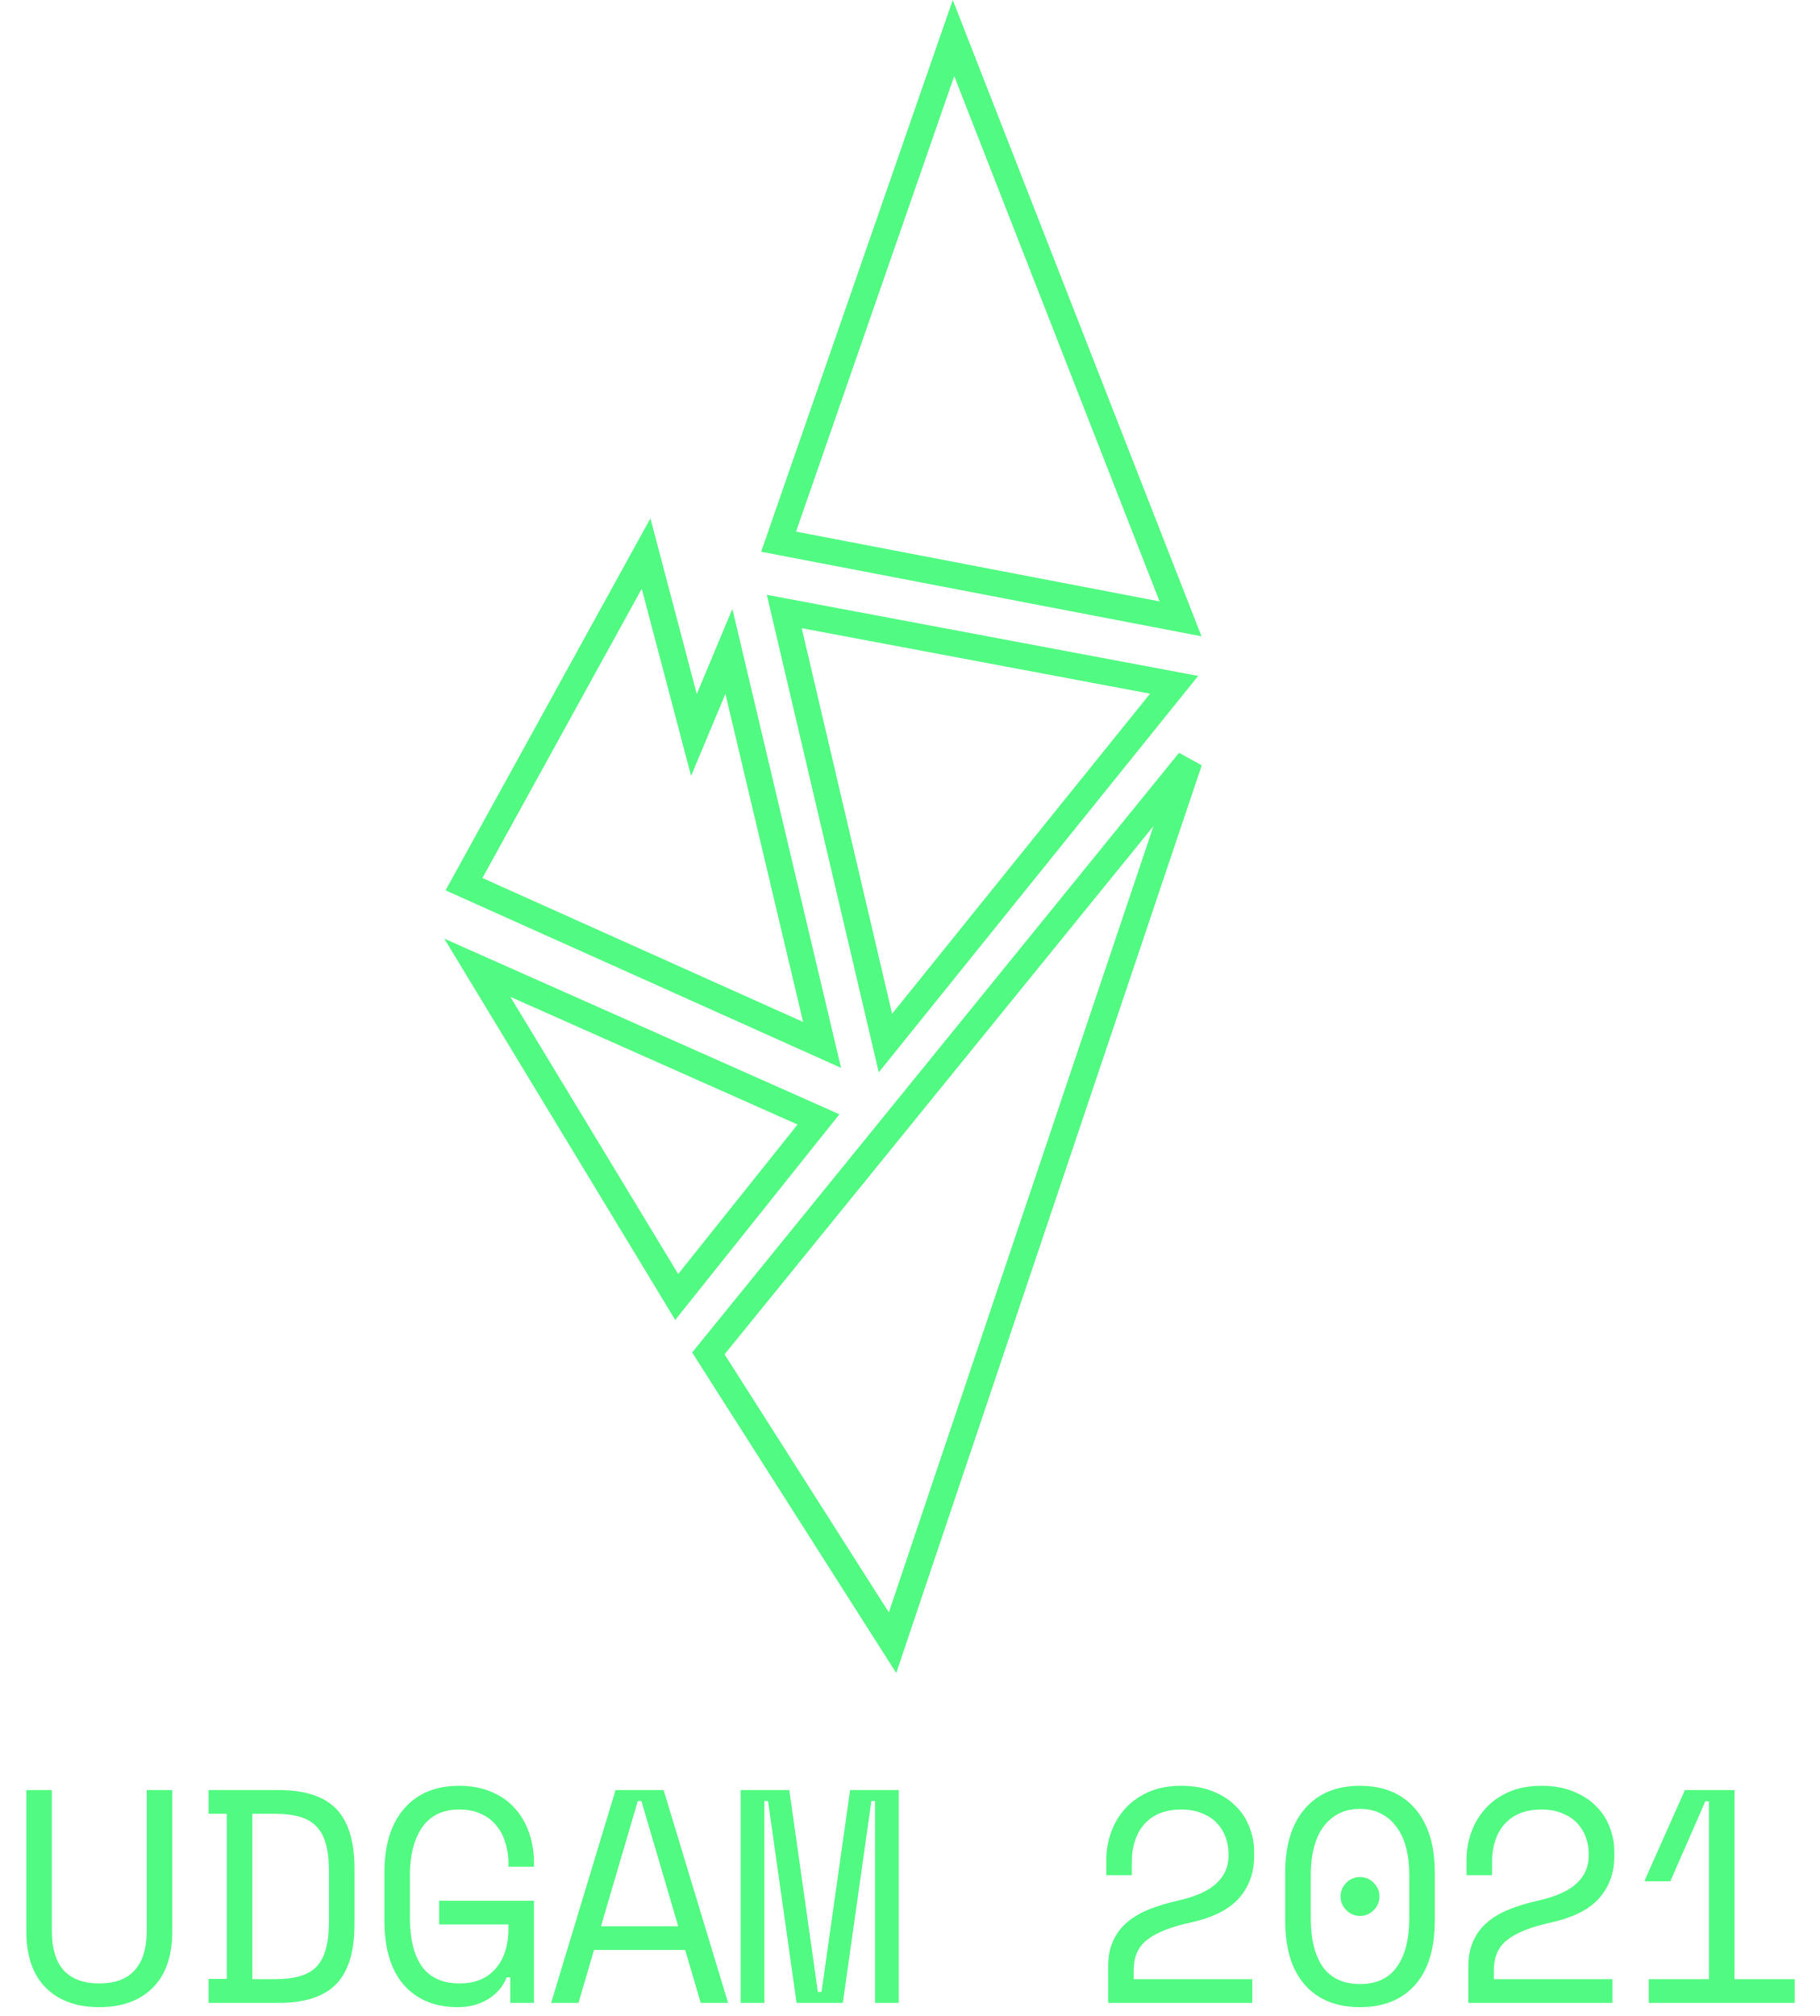
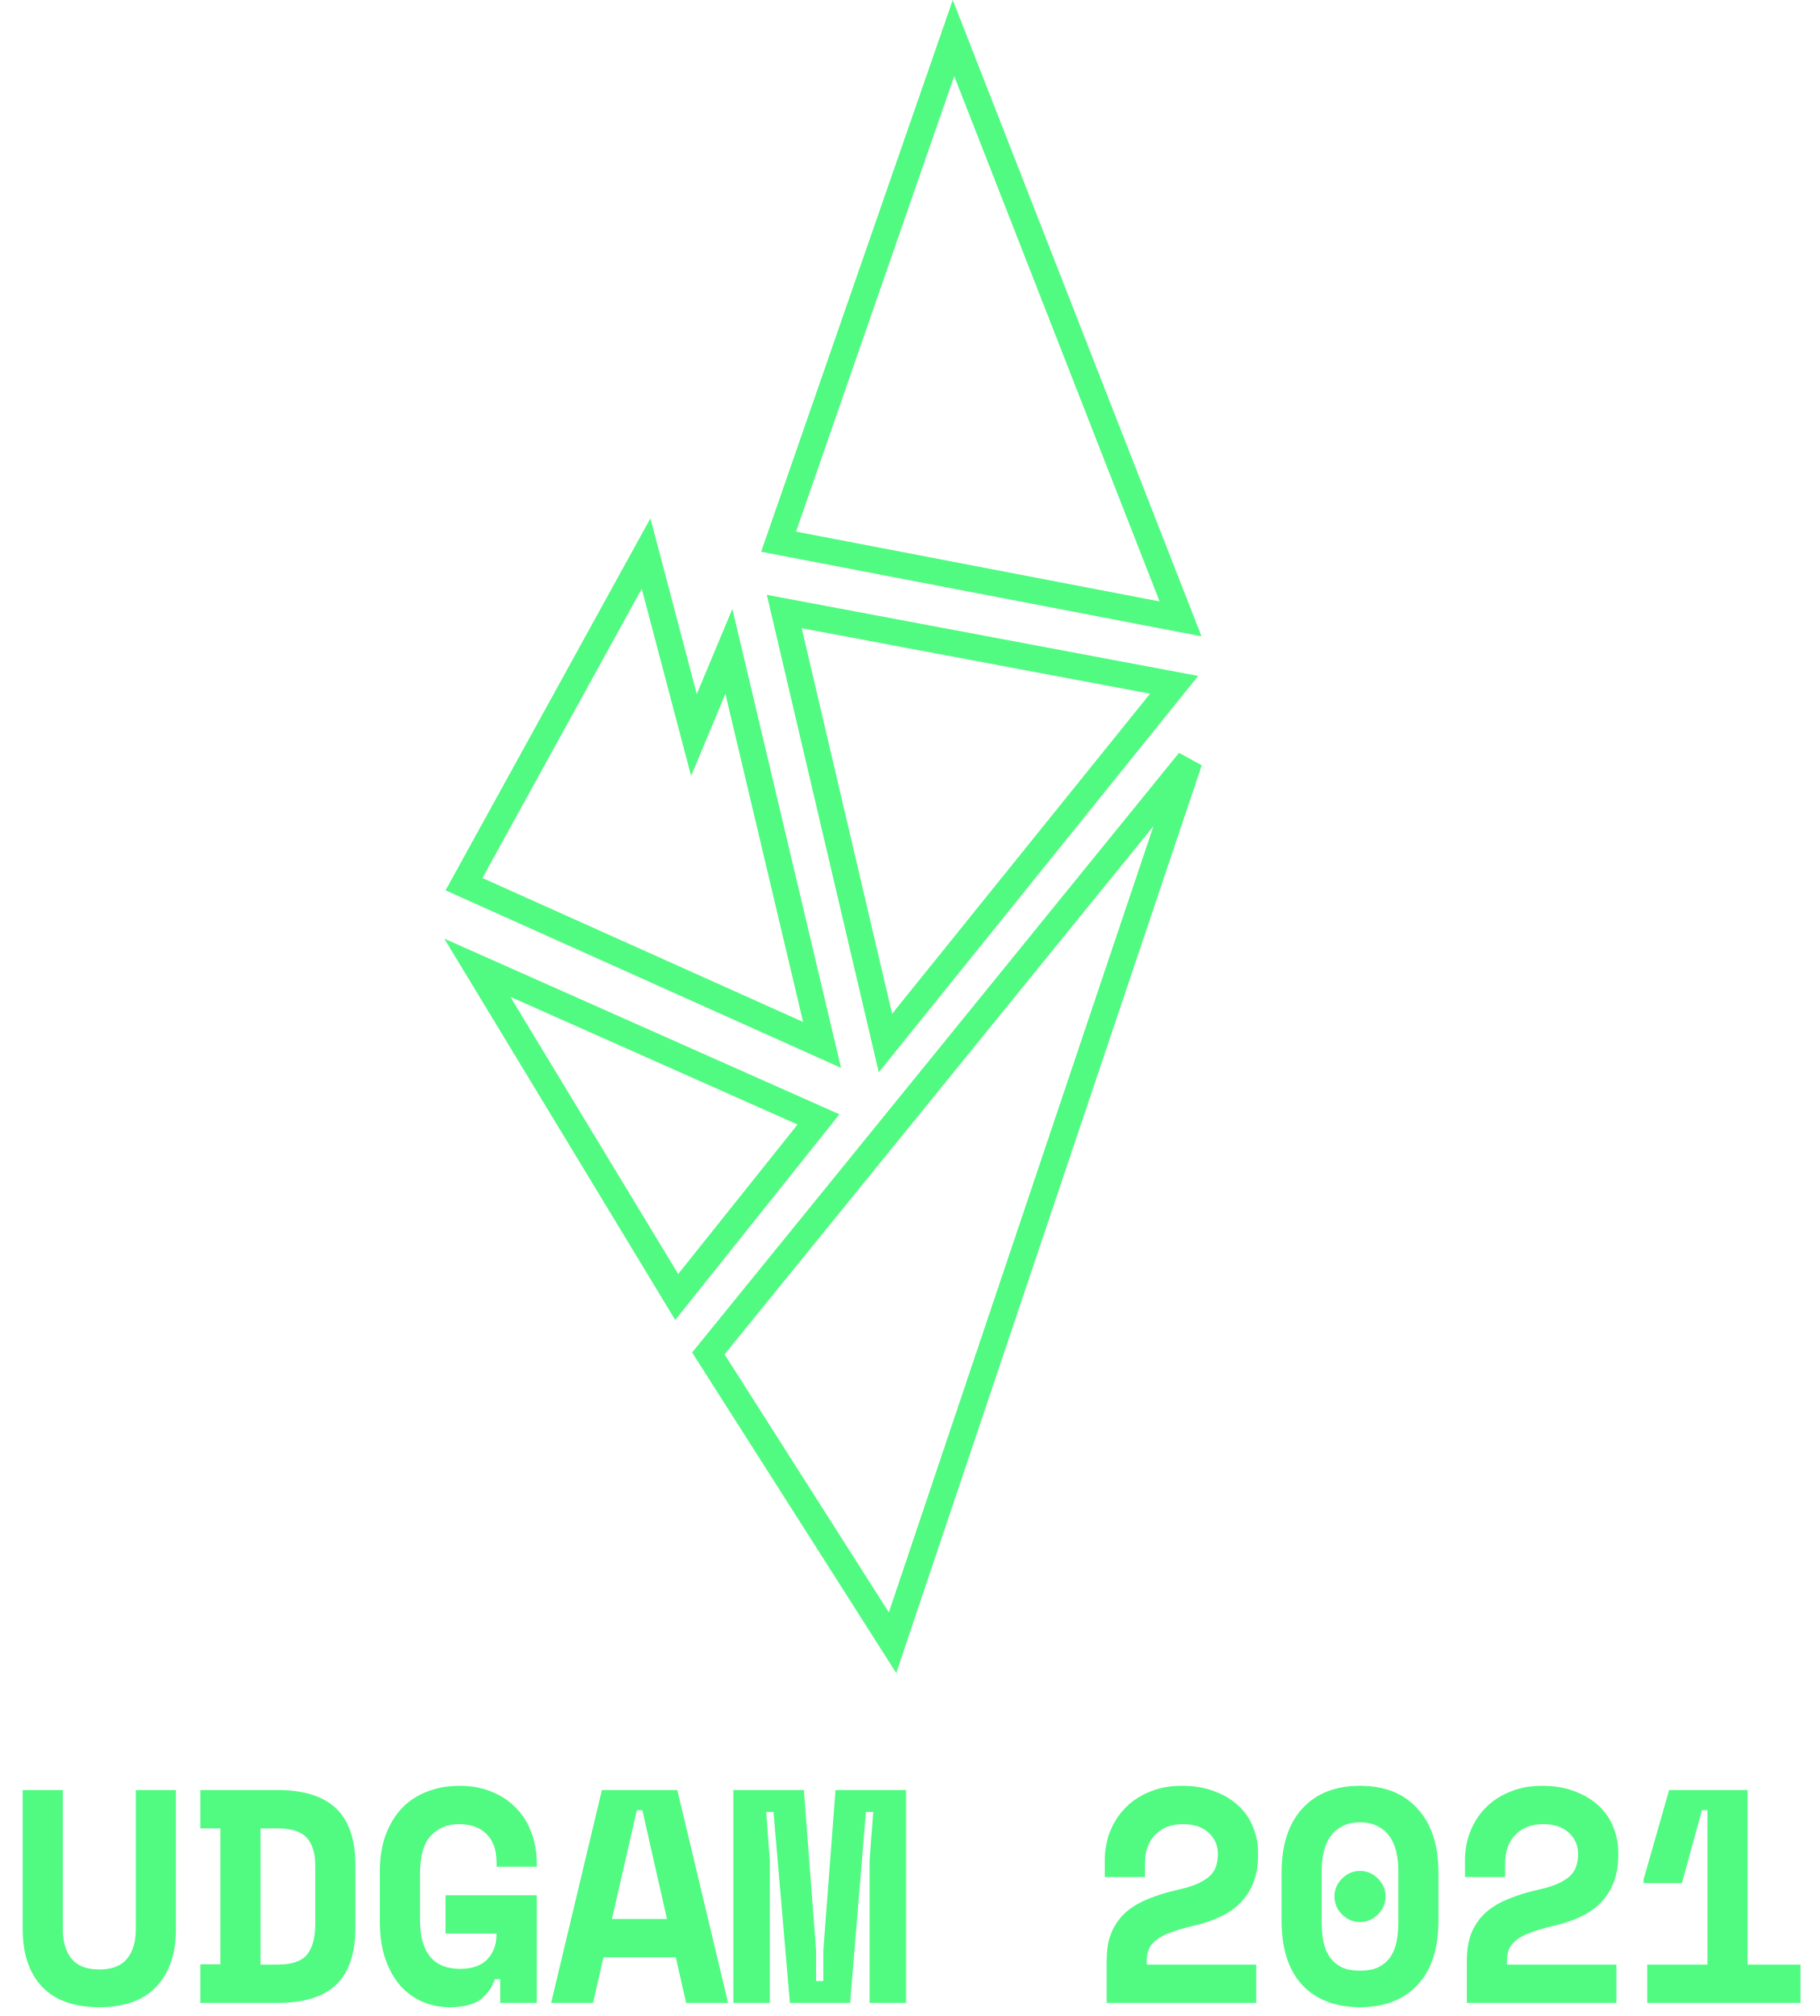
<svg xmlns="http://www.w3.org/2000/svg" width="139" height="154" viewBox="0 0 139 154" fill="none">
-   <path d="M3.962 136.74V147.518C3.962 148.834 4.264 149.833 4.867 150.515C5.487 151.18 6.393 151.513 7.585 151.513C8.778 151.513 9.676 151.18 10.28 150.515C10.899 149.833 11.209 148.834 11.209 147.518V136.74H13.16V147.518C13.16 149.407 12.664 150.848 11.673 151.839C10.682 152.83 9.32 153.325 7.585 153.325C5.851 153.325 4.488 152.83 3.497 151.839C2.506 150.848 2.01 149.407 2.01 147.518V136.74H3.962ZM15.931 136.74H21.273C23.287 136.74 24.758 137.22 25.687 138.181C26.616 139.141 27.081 140.674 27.081 142.78V146.961C27.081 149.067 26.616 150.6 25.687 151.56C24.758 152.52 23.287 153 21.273 153H15.931V151.165H17.325V138.552H15.931V136.74ZM20.995 151.188C21.707 151.188 22.319 151.119 22.83 150.979C23.356 150.84 23.79 150.608 24.131 150.282C24.471 149.942 24.719 149.493 24.874 148.935C25.044 148.378 25.129 147.673 25.129 146.821V142.919C25.129 142.067 25.044 141.363 24.874 140.805C24.719 140.248 24.471 139.806 24.131 139.481C23.79 139.141 23.356 138.901 22.83 138.761C22.319 138.622 21.707 138.552 20.995 138.552H19.276V151.188H20.995ZM33.545 145.195H40.792V153H38.98V151.049H38.702C38.438 151.73 37.974 152.28 37.308 152.698C36.642 153.116 35.868 153.325 34.985 153.325C33.235 153.325 31.857 152.76 30.851 151.63C29.86 150.499 29.364 148.85 29.364 146.682V143.058C29.364 140.952 29.867 139.319 30.874 138.157C31.88 136.996 33.282 136.415 35.078 136.415C36.007 136.415 36.828 136.57 37.54 136.88C38.253 137.174 38.849 137.592 39.329 138.134C39.809 138.661 40.173 139.288 40.42 140.016C40.668 140.728 40.792 141.494 40.792 142.315V142.594H38.841V142.315C38.841 141.789 38.764 141.278 38.609 140.782C38.469 140.287 38.245 139.853 37.935 139.481C37.641 139.094 37.254 138.792 36.774 138.575C36.309 138.343 35.744 138.227 35.078 138.227C33.824 138.227 32.879 138.684 32.244 139.597C31.625 140.511 31.315 141.711 31.315 143.198V146.543C31.315 148.138 31.625 149.369 32.244 150.236C32.879 151.088 33.839 151.513 35.124 151.513C36.286 151.513 37.192 151.142 37.842 150.398C38.508 149.655 38.841 148.618 38.841 147.286V147.007H33.545V145.195ZM52.344 148.958H45.375L44.191 153H42.1L47.024 136.74H50.694L55.619 153H53.528L52.344 148.958ZM48.72 137.577L45.909 147.147H51.809L48.999 137.577H48.72ZM56.578 136.74H60.295L62.478 152.164H62.757L64.94 136.74H68.657V153H66.845V137.577H66.566L64.383 153H60.852L58.669 137.577H58.39V153H56.578V136.74ZM95.662 151.188V153H84.652V150.213C84.652 149.469 84.776 148.827 85.023 148.285C85.271 147.727 85.62 147.255 86.069 146.868C86.533 146.465 87.091 146.132 87.741 145.869C88.391 145.606 89.127 145.381 89.948 145.195C91.326 144.886 92.317 144.444 92.921 143.871C93.54 143.298 93.85 142.594 93.85 141.758V141.618C93.85 141.2 93.78 140.79 93.641 140.387C93.502 139.985 93.285 139.621 92.991 139.295C92.696 138.97 92.317 138.715 91.852 138.529C91.403 138.328 90.861 138.227 90.227 138.227C89.034 138.227 88.105 138.591 87.439 139.319C86.789 140.047 86.463 141.014 86.463 142.222V143.244H84.512V142.083C84.512 141.34 84.636 140.627 84.884 139.946C85.132 139.264 85.496 138.661 85.976 138.134C86.456 137.608 87.052 137.189 87.764 136.88C88.477 136.57 89.297 136.415 90.227 136.415C91.171 136.415 91.992 136.562 92.689 136.857C93.385 137.135 93.966 137.515 94.431 137.995C94.895 138.459 95.236 138.994 95.453 139.597C95.685 140.186 95.801 140.79 95.801 141.409V141.827C95.801 143.066 95.414 144.127 94.64 145.01C93.865 145.877 92.627 146.496 90.923 146.868C89.437 147.193 88.345 147.627 87.648 148.169C86.951 148.695 86.603 149.469 86.603 150.491V151.188H95.662ZM98.177 143.058C98.177 140.952 98.681 139.319 99.687 138.157C100.694 136.996 102.095 136.415 103.892 136.415C105.688 136.415 107.089 136.996 108.096 138.157C109.102 139.319 109.606 140.952 109.606 143.058V146.682C109.606 148.85 109.102 150.499 108.096 151.63C107.089 152.76 105.688 153.325 103.892 153.325C102.095 153.325 100.694 152.76 99.687 151.63C98.681 150.499 98.177 148.85 98.177 146.682V143.058ZM103.892 151.56C105.146 151.56 106.083 151.126 106.702 150.259C107.337 149.376 107.655 148.138 107.655 146.543V143.198C107.655 142.454 107.577 141.781 107.422 141.177C107.267 140.558 107.027 140.031 106.702 139.597C106.393 139.148 105.998 138.8 105.518 138.552C105.053 138.304 104.511 138.181 103.892 138.181C103.257 138.181 102.707 138.304 102.242 138.552C101.778 138.8 101.383 139.148 101.058 139.597C100.748 140.031 100.516 140.558 100.361 141.177C100.206 141.781 100.129 142.454 100.129 143.198V146.543C100.129 148.138 100.438 149.376 101.058 150.259C101.693 151.126 102.637 151.56 103.892 151.56ZM102.405 144.87C102.405 144.468 102.552 144.119 102.846 143.825C103.141 143.531 103.489 143.384 103.892 143.384C104.294 143.384 104.643 143.531 104.937 143.825C105.231 144.119 105.378 144.468 105.378 144.87C105.378 145.273 105.231 145.621 104.937 145.915C104.643 146.21 104.294 146.357 103.892 146.357C103.489 146.357 103.141 146.21 102.846 145.915C102.552 145.621 102.405 145.273 102.405 144.87ZM123.178 151.188V153H112.168V150.213C112.168 149.469 112.292 148.827 112.54 148.285C112.787 147.727 113.136 147.255 113.585 146.868C114.049 146.465 114.607 146.132 115.257 145.869C115.908 145.606 116.643 145.381 117.464 145.195C118.842 144.886 119.833 144.444 120.437 143.871C121.056 143.298 121.366 142.594 121.366 141.758V141.618C121.366 141.2 121.296 140.79 121.157 140.387C121.018 139.985 120.801 139.621 120.507 139.295C120.213 138.97 119.833 138.715 119.369 138.529C118.919 138.328 118.378 138.227 117.743 138.227C116.55 138.227 115.621 138.591 114.955 139.319C114.305 140.047 113.98 141.014 113.98 142.222V143.244H112.029V142.083C112.029 141.34 112.152 140.627 112.4 139.946C112.648 139.264 113.012 138.661 113.492 138.134C113.972 137.608 114.568 137.189 115.28 136.88C115.993 136.57 116.813 136.415 117.743 136.415C118.687 136.415 119.508 136.562 120.205 136.857C120.902 137.135 121.482 137.515 121.947 137.995C122.411 138.459 122.752 138.994 122.969 139.597C123.201 140.186 123.317 140.79 123.317 141.409V141.827C123.317 143.066 122.93 144.127 122.156 145.01C121.382 145.877 120.143 146.496 118.439 146.868C116.953 147.193 115.861 147.627 115.164 148.169C114.467 148.695 114.119 149.469 114.119 150.491V151.188H123.178ZM130.548 151.188V137.6H130.27L127.598 143.709H125.67V143.569L128.713 136.74H132.499V151.188H137.099V153H125.949V151.188H130.548Z" fill="#51FB81" />
+   <path d="M13.439 136.74V147.379C13.439 149.237 12.943 150.693 11.952 151.746C10.976 152.799 9.521 153.325 7.585 153.325C5.649 153.325 4.186 152.799 3.195 151.746C2.219 150.693 1.732 149.237 1.732 147.379V136.74H4.798V147.379C4.798 148.339 5.022 149.09 5.471 149.632C5.92 150.174 6.625 150.445 7.585 150.445C8.545 150.445 9.25 150.174 9.699 149.632C10.148 149.09 10.373 148.339 10.373 147.379V136.74H13.439ZM15.304 136.74H21.204C23.217 136.74 24.711 137.213 25.687 138.157C26.662 139.086 27.15 140.534 27.15 142.501V147.239C27.15 149.206 26.662 150.662 25.687 151.606C24.711 152.535 23.217 153 21.204 153H15.304V150.05H16.837V139.667H15.304V136.74ZM21.204 150.073C22.272 150.073 23.016 149.826 23.434 149.33C23.867 148.819 24.084 148.029 24.084 146.961V142.501C24.084 141.572 23.867 140.867 23.434 140.387C23.016 139.907 22.272 139.667 21.204 139.667H19.903V150.073H21.204ZM34.033 144.777H41.001V153H38.214V151.188H37.796C37.61 151.792 37.254 152.303 36.727 152.721C36.201 153.124 35.411 153.325 34.358 153.325C33.615 153.325 32.918 153.186 32.267 152.907C31.617 152.628 31.052 152.218 30.572 151.676C30.092 151.119 29.712 150.437 29.434 149.632C29.155 148.811 29.016 147.859 29.016 146.775V142.965C29.016 141.912 29.163 140.983 29.457 140.178C29.767 139.357 30.185 138.668 30.711 138.111C31.253 137.553 31.896 137.135 32.639 136.857C33.382 136.562 34.203 136.415 35.101 136.415C36.03 136.415 36.859 136.57 37.587 136.88C38.315 137.174 38.934 137.592 39.445 138.134C39.956 138.661 40.343 139.288 40.606 140.016C40.87 140.728 41.001 141.494 41.001 142.315V142.594H37.935V142.315C37.935 141.34 37.68 140.604 37.169 140.108C36.673 139.597 35.968 139.342 35.055 139.342C34.188 139.342 33.475 139.636 32.918 140.225C32.36 140.798 32.082 141.789 32.082 143.198V146.636C32.082 149.144 33.104 150.398 35.148 150.398C36.061 150.398 36.751 150.158 37.215 149.678C37.695 149.183 37.935 148.525 37.935 147.704H34.033V144.777ZM51.623 149.516H46.095L45.306 153H42.1L45.979 136.74H51.74L55.619 153H52.413L51.623 149.516ZM46.746 146.589H50.95L49.068 138.273H48.65L46.746 146.589ZM56.021 136.74H61.41L62.339 148.958V151.328H62.896V148.958L63.825 136.74H69.214V153H66.427V142.129L66.706 138.413H66.148L64.94 153H60.341L59.087 138.413H58.529L58.808 142.129V153H56.021V136.74ZM95.964 150.073V153H84.536V149.795C84.536 148.943 84.659 148.215 84.907 147.611C85.171 147.007 85.534 146.496 85.999 146.078C86.479 145.66 87.052 145.319 87.718 145.056C88.384 144.777 89.135 144.545 89.971 144.359C90.59 144.22 91.094 144.065 91.481 143.895C91.883 143.709 92.201 143.507 92.433 143.291C92.665 143.058 92.82 142.811 92.898 142.547C92.991 142.269 93.037 141.959 93.037 141.618C93.037 140.968 92.797 140.426 92.317 139.992C91.852 139.559 91.202 139.342 90.366 139.342C89.483 139.342 88.779 139.613 88.252 140.155C87.726 140.681 87.462 141.417 87.462 142.362V143.384H84.396V142.083C84.396 141.324 84.528 140.604 84.791 139.923C85.07 139.226 85.457 138.622 85.953 138.111C86.463 137.584 87.083 137.174 87.811 136.88C88.539 136.57 89.359 136.415 90.273 136.415C91.249 136.415 92.1 136.562 92.828 136.857C93.556 137.135 94.16 137.507 94.64 137.971C95.135 138.436 95.499 138.978 95.731 139.597C95.979 140.201 96.103 140.829 96.103 141.479V141.758C96.103 143.12 95.716 144.251 94.942 145.149C94.183 146.047 92.936 146.697 91.202 147.1C90.474 147.27 89.87 147.449 89.39 147.634C88.926 147.805 88.562 147.998 88.299 148.215C88.035 148.432 87.85 148.672 87.741 148.935C87.648 149.183 87.602 149.469 87.602 149.795V150.073H95.964ZM101.94 144.87C101.94 144.344 102.134 143.887 102.521 143.5C102.908 143.113 103.365 142.919 103.892 142.919C104.418 142.919 104.875 143.113 105.262 143.5C105.649 143.887 105.843 144.344 105.843 144.87C105.843 145.397 105.649 145.854 105.262 146.241C104.875 146.628 104.418 146.821 103.892 146.821C103.365 146.821 102.908 146.628 102.521 146.241C102.134 145.854 101.94 145.397 101.94 144.87ZM97.899 143.058C97.899 140.952 98.425 139.319 99.478 138.157C100.547 136.996 102.018 136.415 103.892 136.415C105.765 136.415 107.229 136.996 108.282 138.157C109.35 139.319 109.884 140.952 109.884 143.058V146.682C109.884 148.85 109.35 150.499 108.282 151.63C107.229 152.76 105.765 153.325 103.892 153.325C102.018 153.325 100.547 152.76 99.478 151.63C98.425 150.499 97.899 148.85 97.899 146.682V143.058ZM103.892 150.538C104.449 150.538 104.914 150.453 105.285 150.282C105.657 150.096 105.959 149.841 106.191 149.516C106.423 149.191 106.586 148.803 106.679 148.354C106.772 147.905 106.818 147.41 106.818 146.868V142.873C106.818 142.362 106.764 141.882 106.656 141.432C106.547 140.983 106.377 140.596 106.145 140.271C105.912 139.946 105.611 139.69 105.239 139.505C104.867 139.303 104.418 139.203 103.892 139.203C103.365 139.203 102.916 139.303 102.544 139.505C102.173 139.69 101.871 139.946 101.639 140.271C101.406 140.596 101.236 140.983 101.127 141.432C101.019 141.882 100.965 142.362 100.965 142.873V146.868C100.965 147.41 101.011 147.905 101.104 148.354C101.197 148.803 101.36 149.191 101.592 149.516C101.824 149.841 102.126 150.096 102.498 150.282C102.87 150.453 103.334 150.538 103.892 150.538ZM123.48 150.073V153H112.052V149.795C112.052 148.943 112.176 148.215 112.423 147.611C112.687 147.007 113.051 146.496 113.515 146.078C113.995 145.66 114.568 145.319 115.234 145.056C115.9 144.777 116.651 144.545 117.487 144.359C118.107 144.22 118.61 144.065 118.997 143.895C119.4 143.709 119.717 143.507 119.949 143.291C120.182 143.058 120.336 142.811 120.414 142.547C120.507 142.269 120.553 141.959 120.553 141.618C120.553 140.968 120.313 140.426 119.833 139.992C119.369 139.559 118.718 139.342 117.882 139.342C116.999 139.342 116.295 139.613 115.768 140.155C115.242 140.681 114.978 141.417 114.978 142.362V143.384H111.912V142.083C111.912 141.324 112.044 140.604 112.307 139.923C112.586 139.226 112.973 138.622 113.469 138.111C113.98 137.584 114.599 137.174 115.327 136.88C116.055 136.57 116.875 136.415 117.789 136.415C118.765 136.415 119.616 136.562 120.344 136.857C121.072 137.135 121.676 137.507 122.156 137.971C122.651 138.436 123.015 138.978 123.248 139.597C123.495 140.201 123.619 140.829 123.619 141.479V141.758C123.619 143.12 123.232 144.251 122.458 145.149C121.699 146.047 120.453 146.697 118.718 147.1C117.99 147.27 117.386 147.449 116.906 147.634C116.442 147.805 116.078 147.998 115.815 148.215C115.551 148.432 115.366 148.672 115.257 148.935C115.164 149.183 115.118 149.469 115.118 149.795V150.073H123.48ZM130.432 150.073V138.273H130.014L128.481 143.848H125.554V143.569L127.505 136.74H133.498V150.073H137.54V153H125.833V150.073H130.432Z" fill="#51FB81" />
  <path d="M59.477 41.378L72.838 2.907L90.182 47.274L59.477 41.378Z" stroke="#51FB81" stroke-width="2.013" />
  <path d="M54.111 103.386L90.848 58.142L68.182 125.484L54.111 103.386Z" stroke="#51FB81" stroke-width="2.013" />
  <path d="M54.155 53.407L55.681 49.759C58.097 59.957 60.377 69.586 62.799 79.82L35.445 67.541C40.034 59.211 44.516 51.076 49.354 42.285C50.434 46.376 51.335 49.788 52.254 53.276L53.01 56.145L54.155 53.407Z" stroke="#51FB81" stroke-width="2.013" />
  <path d="M59.91 46.712L89.69 52.312L67.639 79.678C66.958 76.775 66.288 73.916 65.623 71.078C63.72 62.962 61.858 55.019 59.91 46.712Z" stroke="#51FB81" stroke-width="2.013" />
-   <path d="M62.524 85.51L51.694 99.076C49.973 96.235 48.281 93.438 46.607 90.673C43.173 84.998 39.819 79.455 36.464 73.925L62.524 85.51Z" stroke="#51FB81" stroke-width="2.013" />
+   <path d="M62.524 85.51L51.694 99.076C49.973 96.235 48.281 93.439 46.608 90.674C43.173 84.999 39.819 79.455 36.464 73.925L62.524 85.51Z" stroke="#51FB81" stroke-width="2.013" />
</svg>
